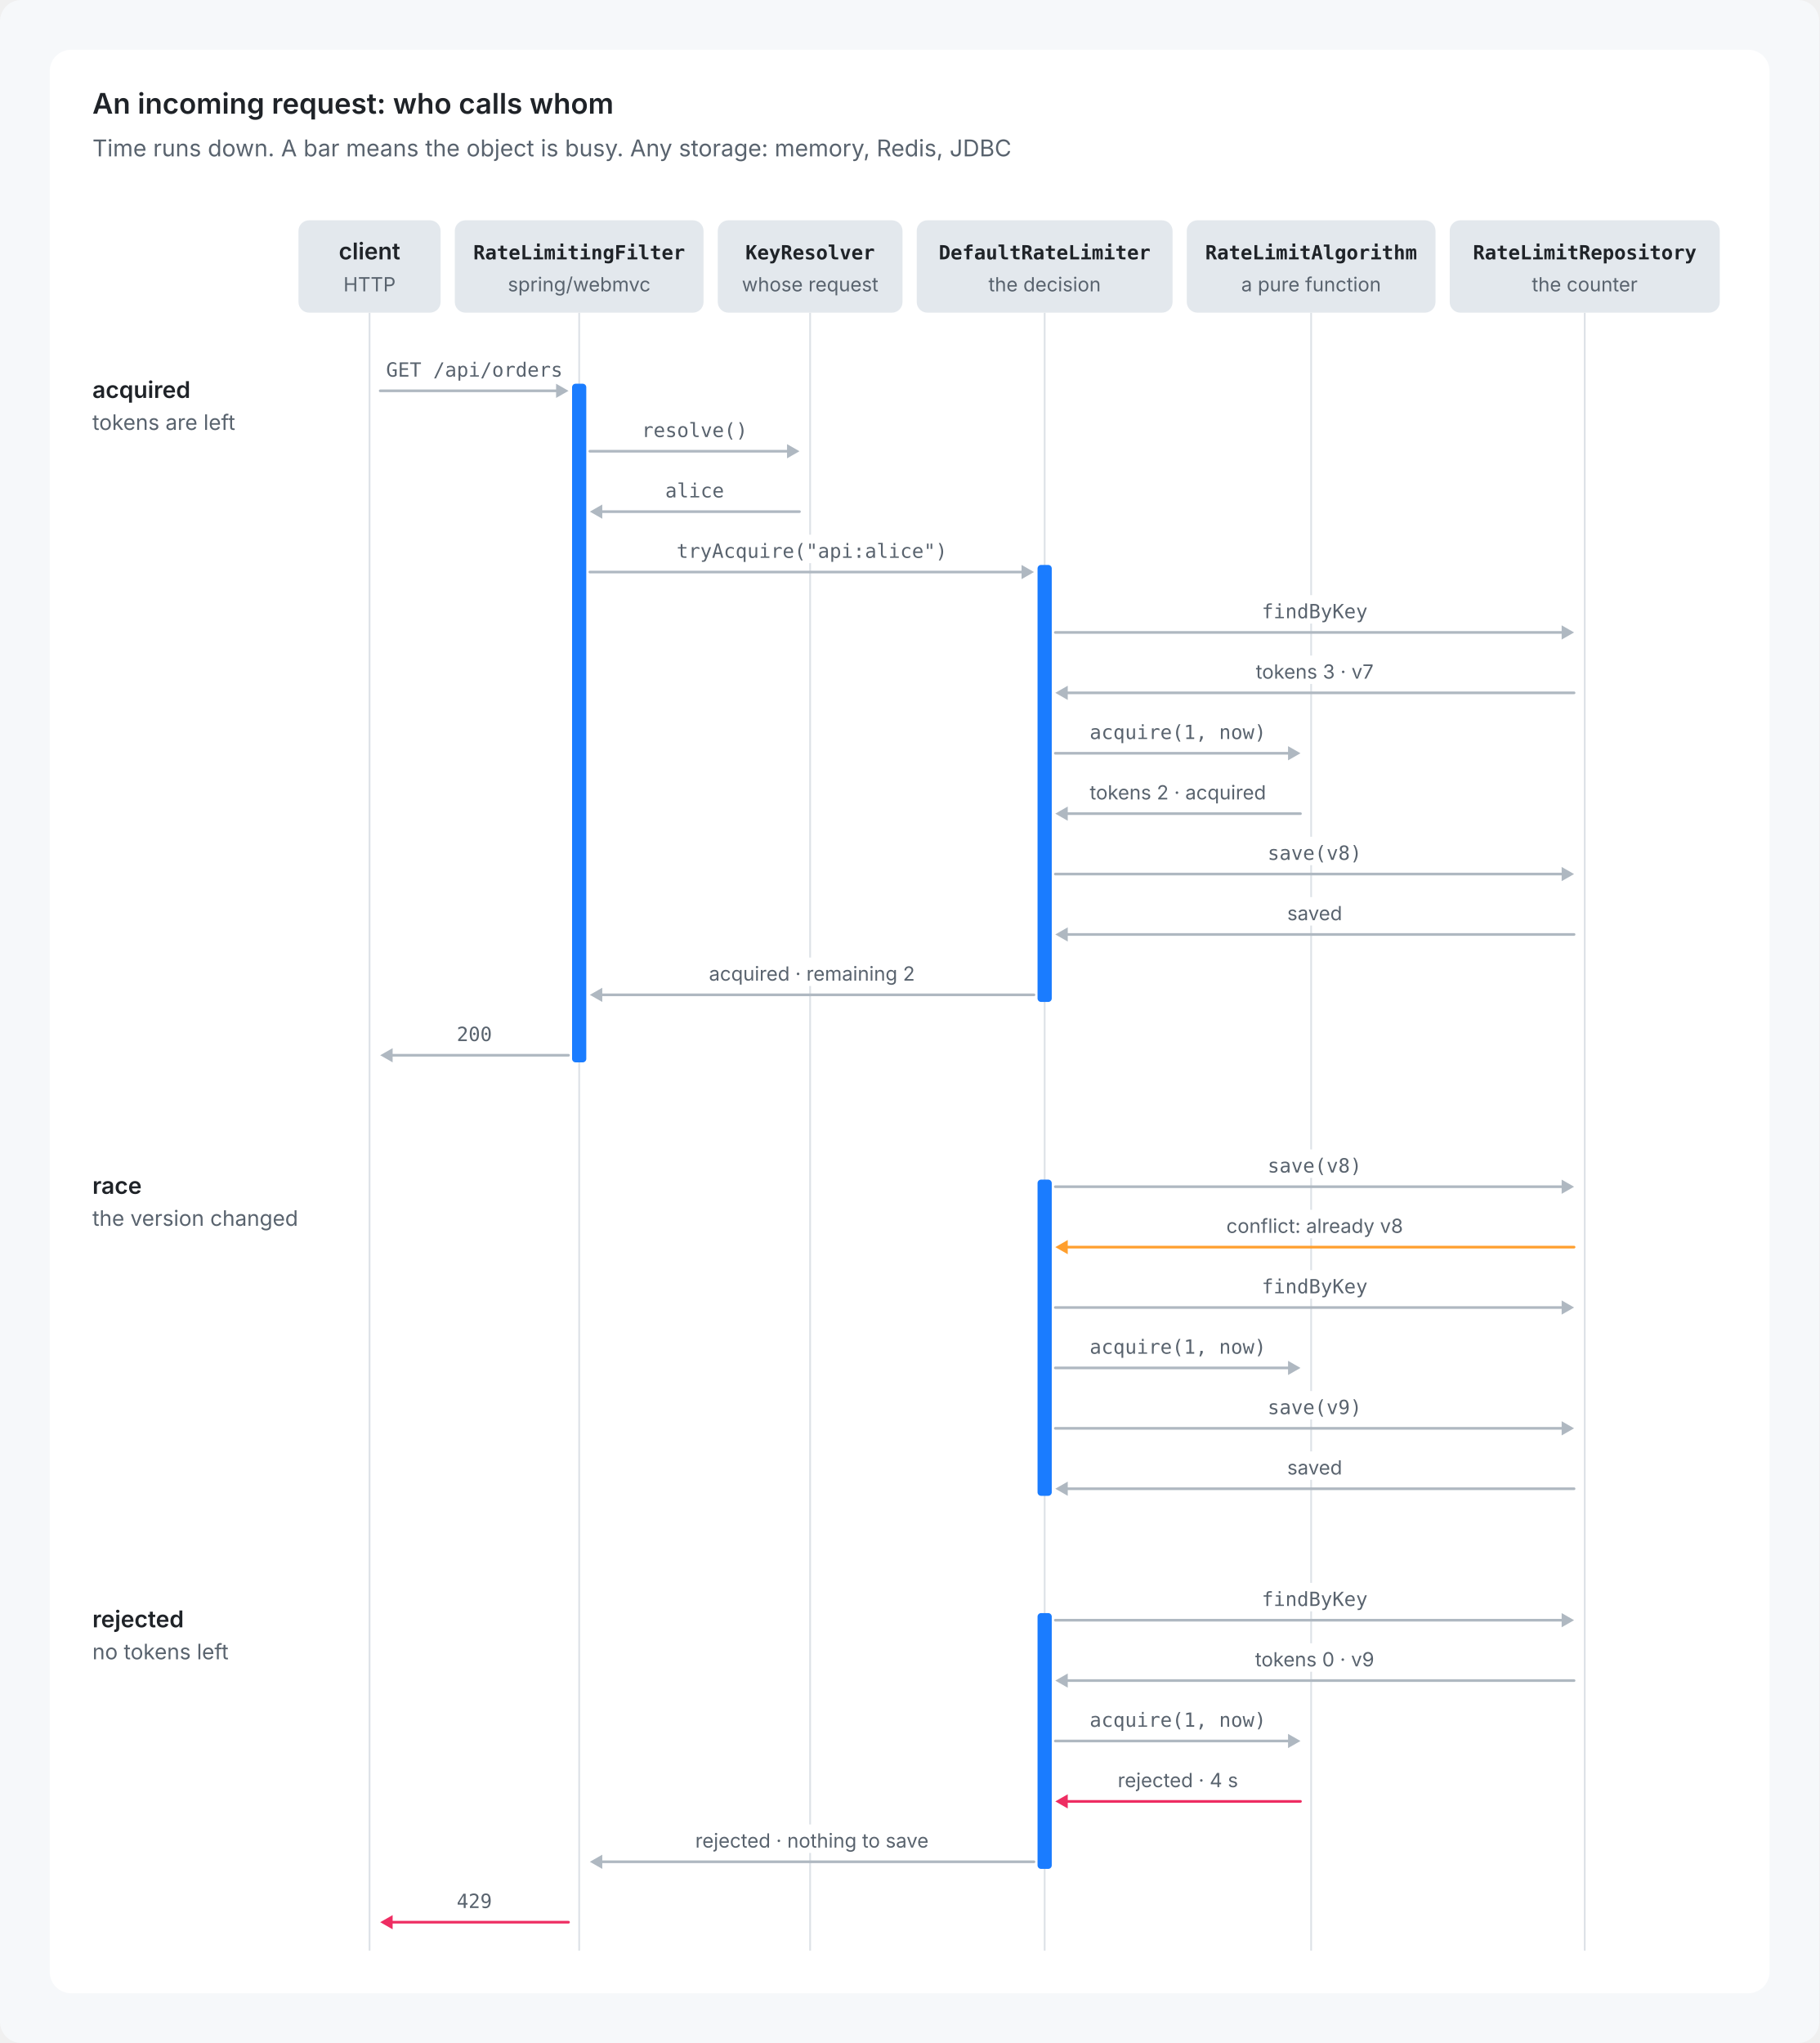
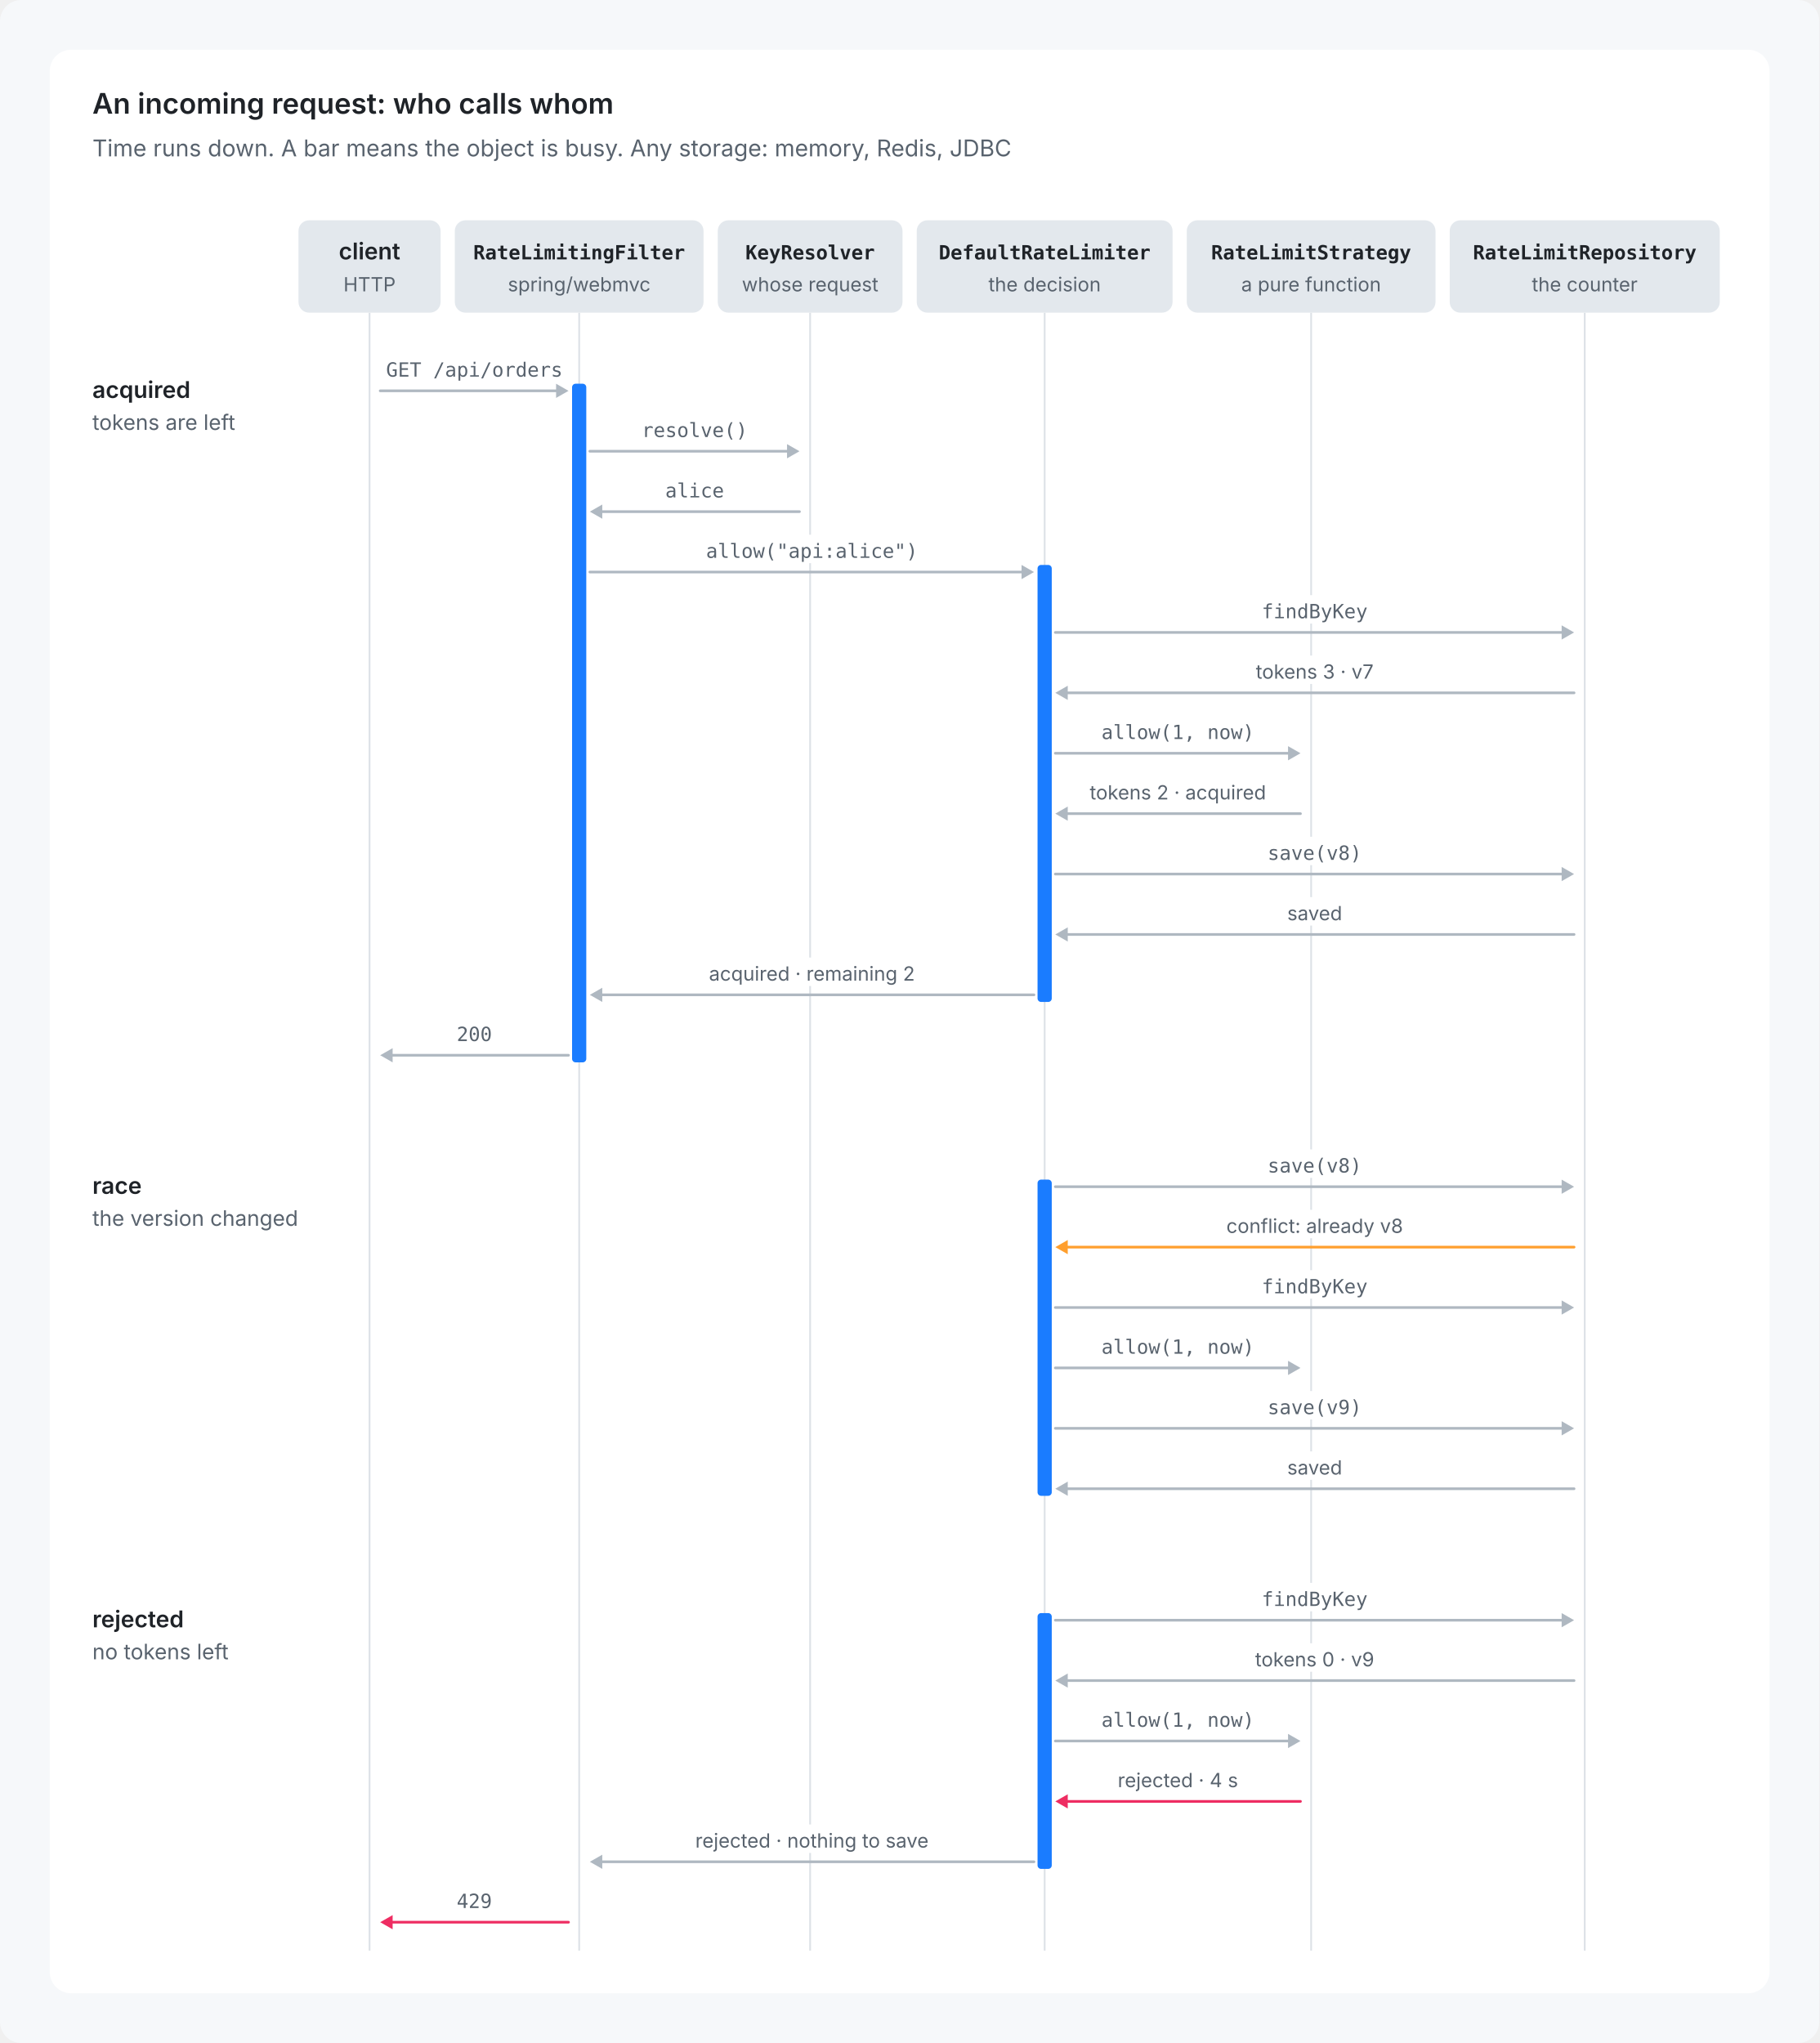
<svg xmlns="http://www.w3.org/2000/svg" viewBox="0 0 1024 1150" width="1024" height="1150" role="img">
  <rect width="1024" height="1150" rx="12" fill="#F6F8FA" />
  <g transform="translate(12,12)">
    <rect x="16" y="16" width="968" height="1094" rx="12" fill="#FFFFFF" />
    <rect x="879.5" y="164" width="1" height="922" fill="#DDE2E7" />
    <rect x="725.5" y="164" width="1" height="922" fill="#DDE2E7" />
    <rect x="575.5" y="164" width="1" height="922" fill="#DDE2E7" />
    <rect x="443.5" y="164" width="1" height="922" fill="#DDE2E7" />
    <rect x="313.5" y="164" width="1" height="922" fill="#DDE2E7" />
    <rect x="195.5" y="164" width="1" height="922" fill="#DDE2E7" />
    <text x="40.0" y="52.0" font-family="-apple-system, BlinkMacSystemFont, 'Segoe UI', Inter, Helvetica, Arial, sans-serif" font-size="16" font-weight="600" fill="#1F2328" text-anchor="start">An incoming request: who calls whom</text>
    <text x="40.0" y="76.0" font-family="-apple-system, BlinkMacSystemFont, 'Segoe UI', Inter, Helvetica, Arial, sans-serif" font-size="13" font-weight="400" fill="#59636E" text-anchor="start">Time runs down. A bar means the object is busy. Any storage: memory, Redis, JDBC</text>
    <rect x="156.0" y="112.0" width="80.0" height="52.0" rx="6" fill="#E3E8ED" />
    <text x="196.0" y="134.0" font-family="-apple-system, BlinkMacSystemFont, 'Segoe UI', Inter, Helvetica, Arial, sans-serif" font-size="13" font-weight="600" fill="#1F2328" text-anchor="middle">client</text>
    <text x="196.0" y="152.0" font-family="-apple-system, BlinkMacSystemFont, 'Segoe UI', Inter, Helvetica, Arial, sans-serif" font-size="11" font-weight="400" fill="#59636E" text-anchor="middle">HTTP</text>
    <rect x="244.0" y="112.0" width="140.0" height="52.0" rx="6" fill="#E3E8ED" />
    <text x="314.0" y="134.0" font-family="ui-monospace, SFMono-Regular, 'SF Mono', Menlo, Consolas, monospace" font-size="11" font-weight="600" fill="#1F2328" text-anchor="middle">RateLimitingFilter</text>
    <text x="314.0" y="152.0" font-family="-apple-system, BlinkMacSystemFont, 'Segoe UI', Inter, Helvetica, Arial, sans-serif" font-size="11" font-weight="400" fill="#59636E" text-anchor="middle">spring/webmvc</text>
    <rect x="392.0" y="112.0" width="104.0" height="52.0" rx="6" fill="#E3E8ED" />
    <text x="444.0" y="134.0" font-family="ui-monospace, SFMono-Regular, 'SF Mono', Menlo, Consolas, monospace" font-size="11" font-weight="600" fill="#1F2328" text-anchor="middle">KeyResolver</text>
    <text x="444.0" y="152.0" font-family="-apple-system, BlinkMacSystemFont, 'Segoe UI', Inter, Helvetica, Arial, sans-serif" font-size="11" font-weight="400" fill="#59636E" text-anchor="middle">whose request</text>
    <rect x="504.0" y="112.0" width="144.0" height="52.0" rx="6" fill="#E3E8ED" />
    <text x="576.0" y="134.0" font-family="ui-monospace, SFMono-Regular, 'SF Mono', Menlo, Consolas, monospace" font-size="11" font-weight="600" fill="#1F2328" text-anchor="middle">DefaultRateLimiter</text>
    <text x="576.0" y="152.0" font-family="-apple-system, BlinkMacSystemFont, 'Segoe UI', Inter, Helvetica, Arial, sans-serif" font-size="11" font-weight="400" fill="#59636E" text-anchor="middle">the decision</text>
    <rect x="656.0" y="112.0" width="140.0" height="52.0" rx="6" fill="#E3E8ED" />
-     <text x="726.0" y="134.0" font-family="ui-monospace, SFMono-Regular, 'SF Mono', Menlo, Consolas, monospace" font-size="11" font-weight="600" fill="#1F2328" text-anchor="middle">RateLimitAlgorithm</text>
+     <text x="726.0" y="134.0" font-family="ui-monospace, SFMono-Regular, 'SF Mono', Menlo, Consolas, monospace" font-size="11" font-weight="600" fill="#1F2328" text-anchor="middle">RateLimitStrategy</text>
    <text x="726.0" y="152.0" font-family="-apple-system, BlinkMacSystemFont, 'Segoe UI', Inter, Helvetica, Arial, sans-serif" font-size="11" font-weight="400" fill="#59636E" text-anchor="middle">a pure function</text>
    <rect x="804.0" y="112.0" width="152.0" height="52.0" rx="6" fill="#E3E8ED" />
    <text x="880.0" y="134.0" font-family="ui-monospace, SFMono-Regular, 'SF Mono', Menlo, Consolas, monospace" font-size="11" font-weight="600" fill="#1F2328" text-anchor="middle">RateLimitRepository</text>
    <text x="880.0" y="152.0" font-family="-apple-system, BlinkMacSystemFont, 'Segoe UI', Inter, Helvetica, Arial, sans-serif" font-size="11" font-weight="400" fill="#59636E" text-anchor="middle">the counter</text>
    <text x="40.0" y="212.0" font-family="-apple-system, BlinkMacSystemFont, 'Segoe UI', Inter, Helvetica, Arial, sans-serif" font-size="13" font-weight="600" fill="#1F2328" text-anchor="start">acquired</text>
    <text x="40.0" y="230.0" font-family="-apple-system, BlinkMacSystemFont, 'Segoe UI', Inter, Helvetica, Arial, sans-serif" font-size="12" font-weight="400" fill="#59636E" text-anchor="start">tokens are left</text>
    <rect x="310.0" y="204.0" width="8.0" height="382.0" rx="2" fill="#1A7CFF" />
    <rect x="572.0" y="306.0" width="8.0" height="246.0" rx="2" fill="#1A7CFF" />
    <path d="M202.0,208 L302.0,208" stroke="#AFB8C1" stroke-width="1.5" fill="none" stroke-linecap="round" stroke-linejoin="round" />
    <path d="M308.0,208 L301.0,204 L301.0,212 Z" fill="#AFB8C1" />
    <rect x="201.5" y="187.0" width="107.0" height="16.0" rx="3" fill="#FFFFFF" />
    <text x="255.0" y="200.0" font-family="ui-monospace, SFMono-Regular, 'SF Mono', Menlo, Consolas, monospace" font-size="11" font-weight="400" fill="#59636E" text-anchor="middle">GET /api/orders</text>
    <path d="M320.0,242 L432.0,242" stroke="#AFB8C1" stroke-width="1.5" fill="none" stroke-linecap="round" stroke-linejoin="round" />
    <path d="M438.0,242 L431.0,238 L431.0,246 Z" fill="#AFB8C1" />
    <rect x="345.3" y="221.0" width="67.4" height="16.0" rx="3" fill="#FFFFFF" />
    <text x="379.0" y="234.0" font-family="ui-monospace, SFMono-Regular, 'SF Mono', Menlo, Consolas, monospace" font-size="11" font-weight="400" fill="#59636E" text-anchor="middle">resolve()</text>
    <path d="M438.0,276 L326.0,276" stroke="#AFB8C1" stroke-width="1.5" fill="none" stroke-linecap="round" stroke-linejoin="round" />
    <path d="M320.0,276 L327.0,272 L327.0,280 Z" fill="#AFB8C1" />
    <rect x="358.5" y="255.0" width="41.0" height="16.0" rx="3" fill="#FFFFFF" />
    <text x="379.0" y="268.0" font-family="ui-monospace, SFMono-Regular, 'SF Mono', Menlo, Consolas, monospace" font-size="11" font-weight="400" fill="#59636E" text-anchor="middle">alice</text>
    <path d="M320.0,310 L564.0,310" stroke="#AFB8C1" stroke-width="1.5" fill="none" stroke-linecap="round" stroke-linejoin="round" />
    <path d="M570.0,310 L563.0,306 L563.0,314 Z" fill="#AFB8C1" />
-     <rect x="365.1" y="289.0" width="159.8" height="16.0" rx="3" fill="#FFFFFF" />
-     <text x="445.0" y="302.0" font-family="ui-monospace, SFMono-Regular, 'SF Mono', Menlo, Consolas, monospace" font-size="11" font-weight="400" fill="#59636E" text-anchor="middle">tryAcquire("api:alice")</text>
+     <rect x="381.6" y="289.0" width="126.8" height="16.0" rx="3" fill="#FFFFFF" />
+     <text x="445.0" y="302.0" font-family="ui-monospace, SFMono-Regular, 'SF Mono', Menlo, Consolas, monospace" font-size="11" font-weight="400" fill="#59636E" text-anchor="middle">allow("api:alice")</text>
    <path d="M582.0,344 L868.0,344" stroke="#AFB8C1" stroke-width="1.5" fill="none" stroke-linecap="round" stroke-linejoin="round" />
    <path d="M874.0,344 L867.0,340 L867.0,348 Z" fill="#AFB8C1" />
    <rect x="694.3" y="323.0" width="67.4" height="16.0" rx="3" fill="#FFFFFF" />
    <text x="728.0" y="336.0" font-family="ui-monospace, SFMono-Regular, 'SF Mono', Menlo, Consolas, monospace" font-size="11" font-weight="400" fill="#59636E" text-anchor="middle">findByKey</text>
    <path d="M874.0,378 L588.0,378" stroke="#AFB8C1" stroke-width="1.5" fill="none" stroke-linecap="round" stroke-linejoin="round" />
    <path d="M582.0,378 L589.0,374 L589.0,382 Z" fill="#AFB8C1" />
    <rect x="684.0" y="357.0" width="88.1" height="16.0" rx="3" fill="#FFFFFF" />
    <text x="728.0" y="370.0" font-family="-apple-system, BlinkMacSystemFont, 'Segoe UI', Inter, Helvetica, Arial, sans-serif" font-size="11" font-weight="400" fill="#59636E" text-anchor="middle">tokens 3 · v7</text>
    <path d="M582.0,412 L714.0,412" stroke="#AFB8C1" stroke-width="1.5" fill="none" stroke-linecap="round" stroke-linejoin="round" />
    <path d="M720.0,412 L713.0,408 L713.0,416 Z" fill="#AFB8C1" />
-     <rect x="597.5" y="391.0" width="107.0" height="16.0" rx="3" fill="#FFFFFF" />
-     <text x="651.0" y="404.0" font-family="ui-monospace, SFMono-Regular, 'SF Mono', Menlo, Consolas, monospace" font-size="11" font-weight="400" fill="#59636E" text-anchor="middle">acquire(1, now)</text>
+     <rect x="604.1" y="391.0" width="93.8" height="16.0" rx="3" fill="#FFFFFF" />
+     <text x="651.0" y="404.0" font-family="ui-monospace, SFMono-Regular, 'SF Mono', Menlo, Consolas, monospace" font-size="11" font-weight="400" fill="#59636E" text-anchor="middle">allow(1, now)</text>
    <path d="M720.0,446 L588.0,446" stroke="#AFB8C1" stroke-width="1.5" fill="none" stroke-linecap="round" stroke-linejoin="round" />
    <path d="M582.0,446 L589.0,442 L589.0,450 Z" fill="#AFB8C1" />
    <rect x="588.5" y="425.0" width="125.0" height="16.0" rx="3" fill="#FFFFFF" />
    <text x="651.0" y="438.0" font-family="-apple-system, BlinkMacSystemFont, 'Segoe UI', Inter, Helvetica, Arial, sans-serif" font-size="11" font-weight="400" fill="#59636E" text-anchor="middle">tokens 2 · acquired</text>
    <path d="M582.0,480 L868.0,480" stroke="#AFB8C1" stroke-width="1.5" fill="none" stroke-linecap="round" stroke-linejoin="round" />
    <path d="M874.0,480 L867.0,476 L867.0,484 Z" fill="#AFB8C1" />
    <rect x="697.6" y="459.0" width="60.8" height="16.0" rx="3" fill="#FFFFFF" />
    <text x="728.0" y="472.0" font-family="ui-monospace, SFMono-Regular, 'SF Mono', Menlo, Consolas, monospace" font-size="11" font-weight="400" fill="#59636E" text-anchor="middle">save(v8)</text>
    <path d="M874.0,514 L588.0,514" stroke="#AFB8C1" stroke-width="1.5" fill="none" stroke-linecap="round" stroke-linejoin="round" />
    <path d="M582.0,514 L589.0,510 L589.0,518 Z" fill="#AFB8C1" />
    <rect x="708.6" y="493.0" width="38.8" height="16.0" rx="3" fill="#FFFFFF" />
    <text x="728.0" y="506.0" font-family="-apple-system, BlinkMacSystemFont, 'Segoe UI', Inter, Helvetica, Arial, sans-serif" font-size="11" font-weight="400" fill="#59636E" text-anchor="middle">saved</text>
    <path d="M570.0,548 L326.0,548" stroke="#AFB8C1" stroke-width="1.5" fill="none" stroke-linecap="round" stroke-linejoin="round" />
    <path d="M320.0,548 L327.0,544 L327.0,552 Z" fill="#AFB8C1" />
    <rect x="373.2" y="527.0" width="143.5" height="16.0" rx="3" fill="#FFFFFF" />
    <text x="445.0" y="540.0" font-family="-apple-system, BlinkMacSystemFont, 'Segoe UI', Inter, Helvetica, Arial, sans-serif" font-size="11" font-weight="400" fill="#59636E" text-anchor="middle">acquired · remaining 2</text>
    <path d="M308.0,582 L208.0,582" stroke="#AFB8C1" stroke-width="1.5" fill="none" stroke-linecap="round" stroke-linejoin="round" />
    <path d="M202.0,582 L209.0,578 L209.0,586 Z" fill="#AFB8C1" />
    <rect x="241.1" y="561.0" width="27.8" height="16.0" rx="3" fill="#FFFFFF" />
    <text x="255.0" y="574.0" font-family="ui-monospace, SFMono-Regular, 'SF Mono', Menlo, Consolas, monospace" font-size="11" font-weight="400" fill="#59636E" text-anchor="middle">200</text>
    <text x="40.0" y="660.0" font-family="-apple-system, BlinkMacSystemFont, 'Segoe UI', Inter, Helvetica, Arial, sans-serif" font-size="13" font-weight="600" fill="#1F2328" text-anchor="start">race</text>
    <text x="40.0" y="678.0" font-family="-apple-system, BlinkMacSystemFont, 'Segoe UI', Inter, Helvetica, Arial, sans-serif" font-size="12" font-weight="400" fill="#59636E" text-anchor="start">the version changed</text>
    <rect x="572.0" y="652.0" width="8.0" height="178.0" rx="2" fill="#1A7CFF" />
    <path d="M582.0,656 L868.0,656" stroke="#AFB8C1" stroke-width="1.5" fill="none" stroke-linecap="round" stroke-linejoin="round" />
    <path d="M874.0,656 L867.0,652 L867.0,660 Z" fill="#AFB8C1" />
    <rect x="697.6" y="635.0" width="60.8" height="16.0" rx="3" fill="#FFFFFF" />
    <text x="728.0" y="648.0" font-family="ui-monospace, SFMono-Regular, 'SF Mono', Menlo, Consolas, monospace" font-size="11" font-weight="400" fill="#59636E" text-anchor="middle">save(v8)</text>
    <path d="M874.0,690 L588.0,690" stroke="#FF9F2E" stroke-width="1.5" fill="none" stroke-linecap="round" stroke-linejoin="round" />
    <path d="M582.0,690 L589.0,686 L589.0,694 Z" fill="#FF9F2E" />
    <rect x="662.4" y="669.0" width="131.2" height="16.0" rx="3" fill="#FFFFFF" />
    <text x="728.0" y="682.0" font-family="-apple-system, BlinkMacSystemFont, 'Segoe UI', Inter, Helvetica, Arial, sans-serif" font-size="11" font-weight="400" fill="#59636E" text-anchor="middle">conflict: already v8</text>
    <path d="M582.0,724 L868.0,724" stroke="#AFB8C1" stroke-width="1.5" fill="none" stroke-linecap="round" stroke-linejoin="round" />
    <path d="M874.0,724 L867.0,720 L867.0,728 Z" fill="#AFB8C1" />
    <rect x="694.3" y="703.0" width="67.4" height="16.0" rx="3" fill="#FFFFFF" />
    <text x="728.0" y="716.0" font-family="ui-monospace, SFMono-Regular, 'SF Mono', Menlo, Consolas, monospace" font-size="11" font-weight="400" fill="#59636E" text-anchor="middle">findByKey</text>
    <path d="M582.0,758 L714.0,758" stroke="#AFB8C1" stroke-width="1.5" fill="none" stroke-linecap="round" stroke-linejoin="round" />
    <path d="M720.0,758 L713.0,754 L713.0,762 Z" fill="#AFB8C1" />
-     <rect x="597.5" y="737.0" width="107.0" height="16.0" rx="3" fill="#FFFFFF" />
-     <text x="651.0" y="750.0" font-family="ui-monospace, SFMono-Regular, 'SF Mono', Menlo, Consolas, monospace" font-size="11" font-weight="400" fill="#59636E" text-anchor="middle">acquire(1, now)</text>
+     <rect x="604.1" y="737.0" width="93.8" height="16.0" rx="3" fill="#FFFFFF" />
+     <text x="651.0" y="750.0" font-family="ui-monospace, SFMono-Regular, 'SF Mono', Menlo, Consolas, monospace" font-size="11" font-weight="400" fill="#59636E" text-anchor="middle">allow(1, now)</text>
    <path d="M582.0,792 L868.0,792" stroke="#AFB8C1" stroke-width="1.5" fill="none" stroke-linecap="round" stroke-linejoin="round" />
    <path d="M874.0,792 L867.0,788 L867.0,796 Z" fill="#AFB8C1" />
    <rect x="697.6" y="771.0" width="60.8" height="16.0" rx="3" fill="#FFFFFF" />
    <text x="728.0" y="784.0" font-family="ui-monospace, SFMono-Regular, 'SF Mono', Menlo, Consolas, monospace" font-size="11" font-weight="400" fill="#59636E" text-anchor="middle">save(v9)</text>
    <path d="M874.0,826 L588.0,826" stroke="#AFB8C1" stroke-width="1.5" fill="none" stroke-linecap="round" stroke-linejoin="round" />
    <path d="M582.0,826 L589.0,822 L589.0,830 Z" fill="#AFB8C1" />
    <rect x="708.6" y="805.0" width="38.8" height="16.0" rx="3" fill="#FFFFFF" />
    <text x="728.0" y="818.0" font-family="-apple-system, BlinkMacSystemFont, 'Segoe UI', Inter, Helvetica, Arial, sans-serif" font-size="11" font-weight="400" fill="#59636E" text-anchor="middle">saved</text>
    <text x="40.0" y="904.0" font-family="-apple-system, BlinkMacSystemFont, 'Segoe UI', Inter, Helvetica, Arial, sans-serif" font-size="13" font-weight="600" fill="#1F2328" text-anchor="start">rejected</text>
    <text x="40.0" y="922.0" font-family="-apple-system, BlinkMacSystemFont, 'Segoe UI', Inter, Helvetica, Arial, sans-serif" font-size="12" font-weight="400" fill="#59636E" text-anchor="start">no tokens left</text>
    <rect x="572.0" y="896.0" width="8.0" height="144.0" rx="2" fill="#1A7CFF" />
    <path d="M582.0,900 L868.0,900" stroke="#AFB8C1" stroke-width="1.5" fill="none" stroke-linecap="round" stroke-linejoin="round" />
    <path d="M874.0,900 L867.0,896 L867.0,904 Z" fill="#AFB8C1" />
    <rect x="694.3" y="879.0" width="67.4" height="16.0" rx="3" fill="#FFFFFF" />
    <text x="728.0" y="892.0" font-family="ui-monospace, SFMono-Regular, 'SF Mono', Menlo, Consolas, monospace" font-size="11" font-weight="400" fill="#59636E" text-anchor="middle">findByKey</text>
    <path d="M874.0,934 L588.0,934" stroke="#AFB8C1" stroke-width="1.5" fill="none" stroke-linecap="round" stroke-linejoin="round" />
    <path d="M582.0,934 L589.0,930 L589.0,938 Z" fill="#AFB8C1" />
    <rect x="684.0" y="913.0" width="88.1" height="16.0" rx="3" fill="#FFFFFF" />
    <text x="728.0" y="926.0" font-family="-apple-system, BlinkMacSystemFont, 'Segoe UI', Inter, Helvetica, Arial, sans-serif" font-size="11" font-weight="400" fill="#59636E" text-anchor="middle">tokens 0 · v9</text>
    <path d="M582.0,968 L714.0,968" stroke="#AFB8C1" stroke-width="1.5" fill="none" stroke-linecap="round" stroke-linejoin="round" />
    <path d="M720.0,968 L713.0,964 L713.0,972 Z" fill="#AFB8C1" />
-     <rect x="597.5" y="947.0" width="107.0" height="16.0" rx="3" fill="#FFFFFF" />
-     <text x="651.0" y="960.0" font-family="ui-monospace, SFMono-Regular, 'SF Mono', Menlo, Consolas, monospace" font-size="11" font-weight="400" fill="#59636E" text-anchor="middle">acquire(1, now)</text>
+     <rect x="604.1" y="947.0" width="93.8" height="16.0" rx="3" fill="#FFFFFF" />
+     <text x="651.0" y="960.0" font-family="ui-monospace, SFMono-Regular, 'SF Mono', Menlo, Consolas, monospace" font-size="11" font-weight="400" fill="#59636E" text-anchor="middle">allow(1, now)</text>
    <path d="M720.0,1002 L588.0,1002" stroke="#EE2D62" stroke-width="1.5" fill="none" stroke-linecap="round" stroke-linejoin="round" />
    <path d="M582.0,1002 L589.0,998 L589.0,1006 Z" fill="#EE2D62" />
    <rect x="603.9" y="981.0" width="94.2" height="16.0" rx="3" fill="#FFFFFF" />
    <text x="651.0" y="994.0" font-family="-apple-system, BlinkMacSystemFont, 'Segoe UI', Inter, Helvetica, Arial, sans-serif" font-size="11" font-weight="400" fill="#59636E" text-anchor="middle">rejected · 4 s</text>
    <path d="M570.0,1036 L326.0,1036" stroke="#AFB8C1" stroke-width="1.5" fill="none" stroke-linecap="round" stroke-linejoin="round" />
    <path d="M320.0,1036 L327.0,1032 L327.0,1040 Z" fill="#AFB8C1" />
    <rect x="360.9" y="1015.0" width="168.2" height="16.0" rx="3" fill="#FFFFFF" />
    <text x="445.0" y="1028.0" font-family="-apple-system, BlinkMacSystemFont, 'Segoe UI', Inter, Helvetica, Arial, sans-serif" font-size="11" font-weight="400" fill="#59636E" text-anchor="middle">rejected · nothing to save</text>
    <path d="M308.0,1070 L208.0,1070" stroke="#EE2D62" stroke-width="1.5" fill="none" stroke-linecap="round" stroke-linejoin="round" />
    <path d="M202.0,1070 L209.0,1066 L209.0,1074 Z" fill="#EE2D62" />
    <rect x="241.1" y="1049.0" width="27.8" height="16.0" rx="3" fill="#FFFFFF" />
    <text x="255.0" y="1062.0" font-family="ui-monospace, SFMono-Regular, 'SF Mono', Menlo, Consolas, monospace" font-size="11" font-weight="400" fill="#59636E" text-anchor="middle">429</text>
  </g>
</svg>
